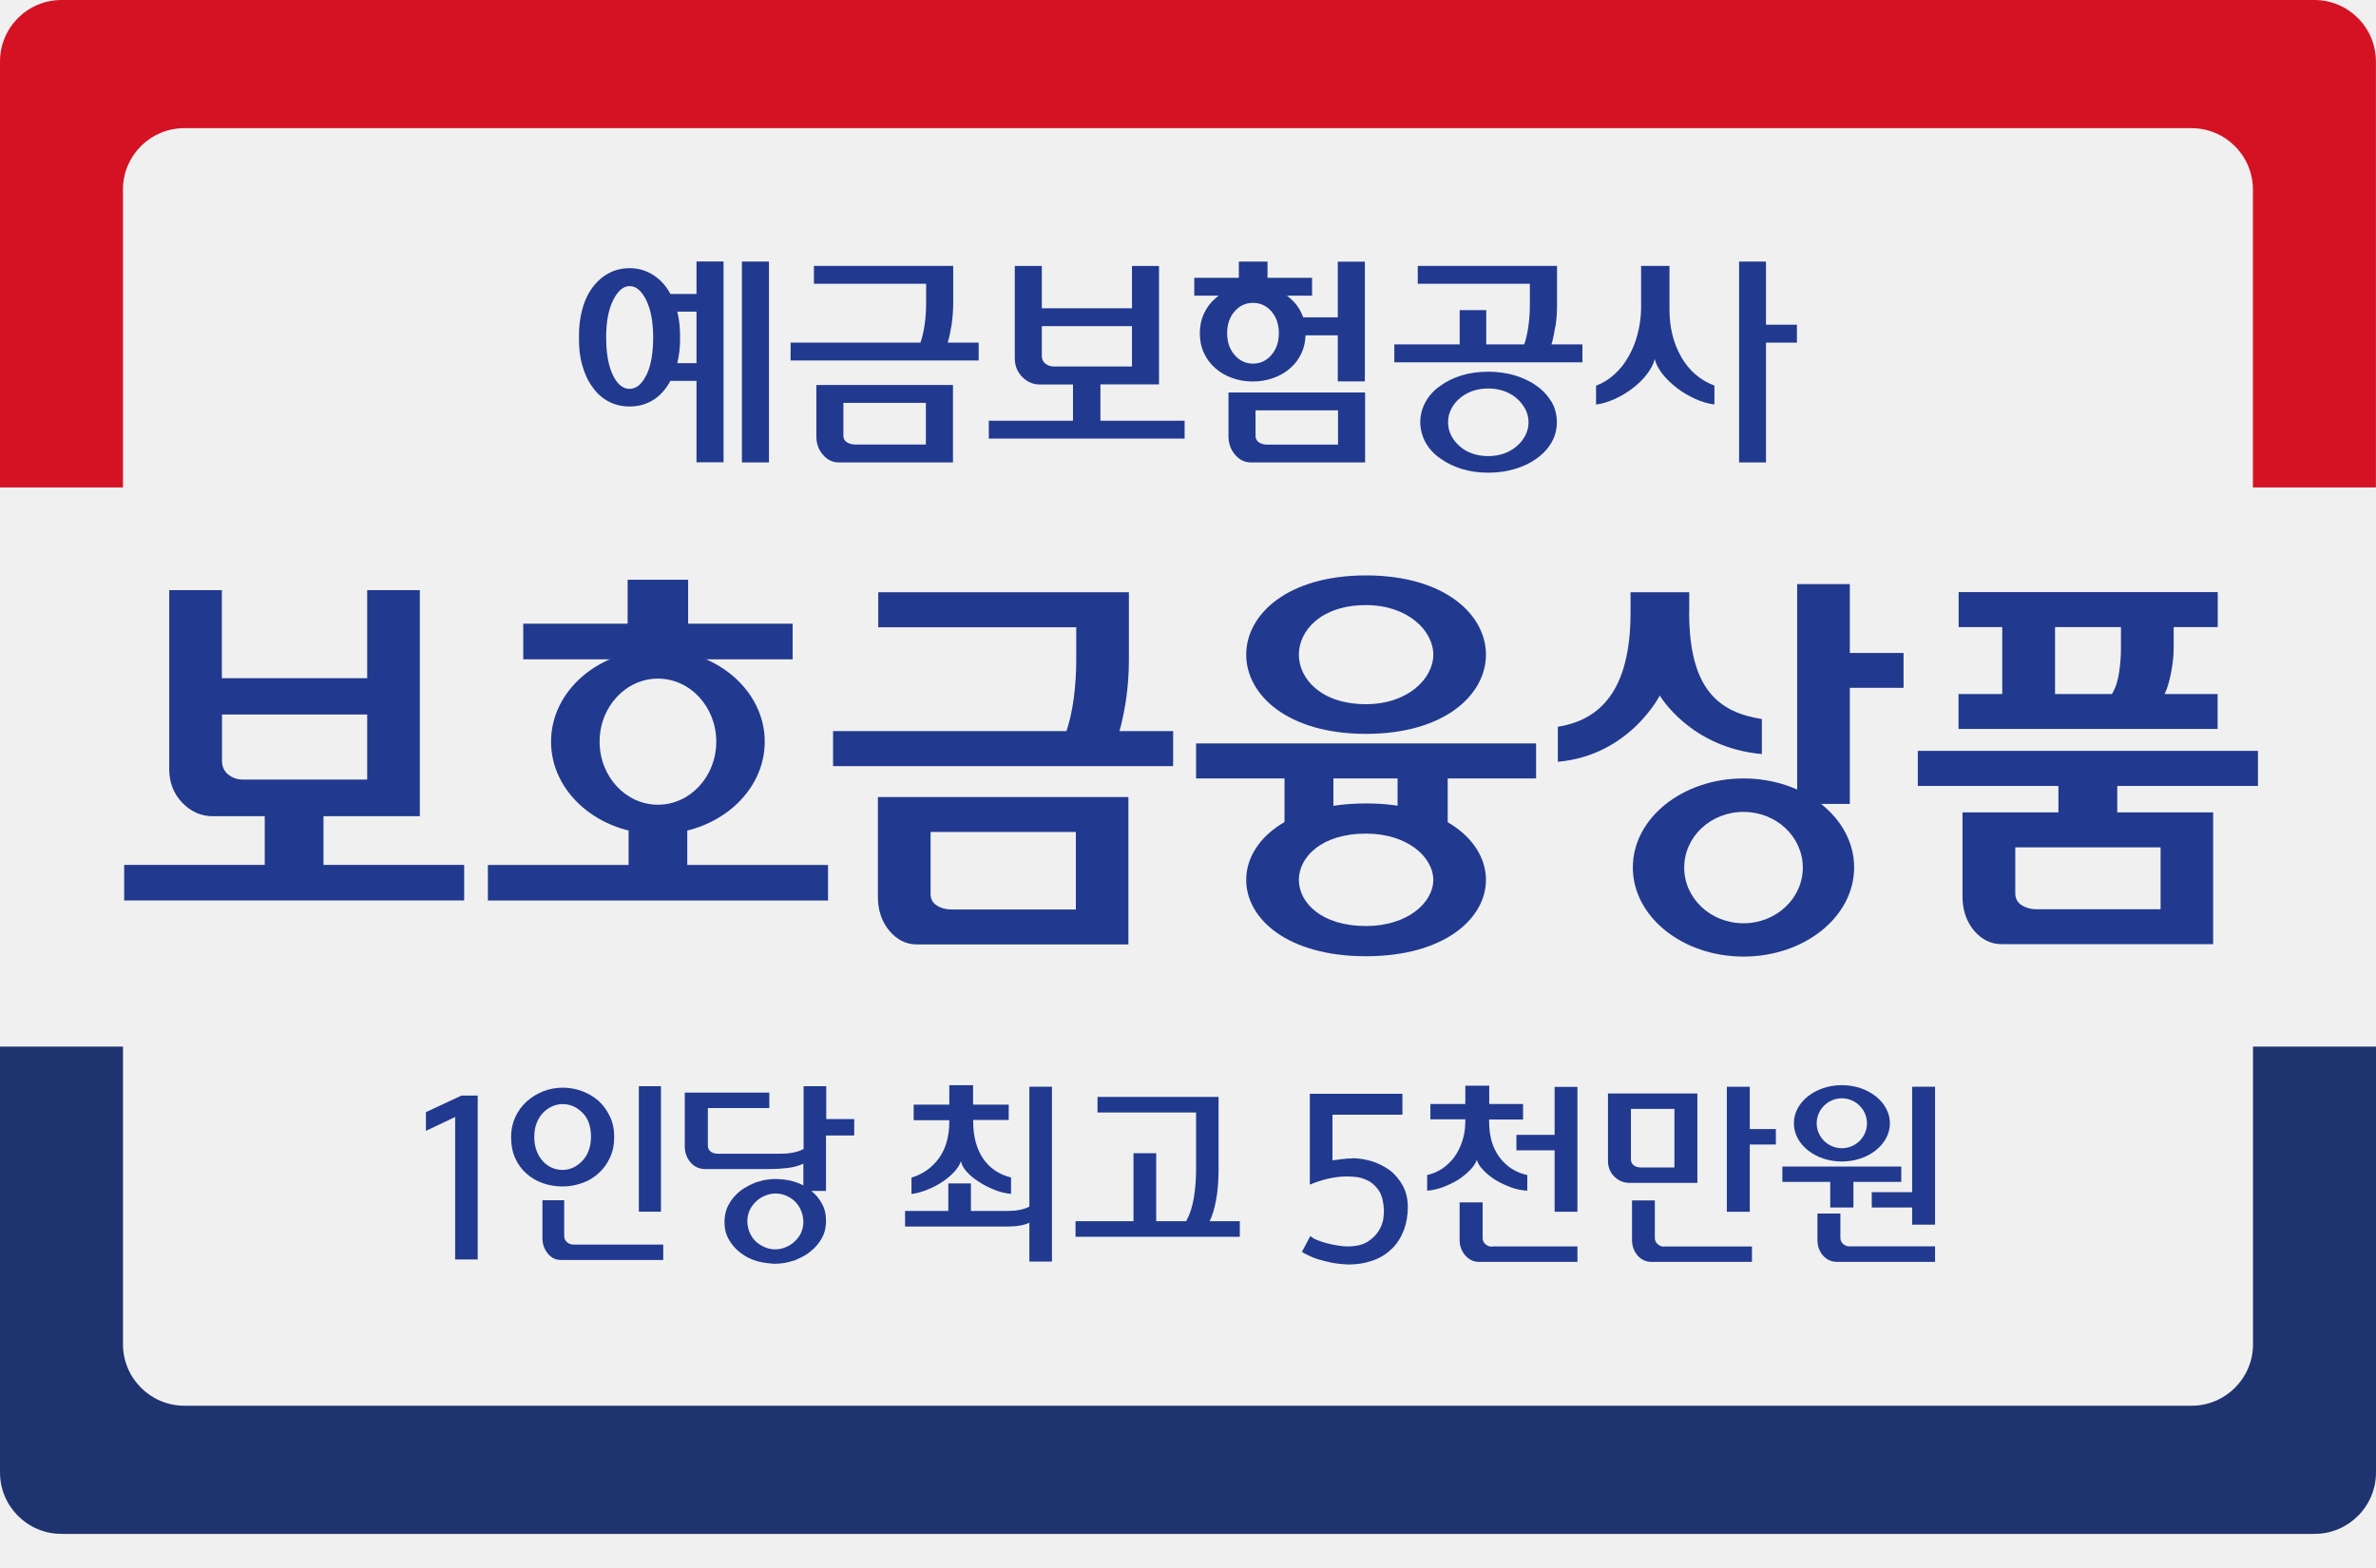
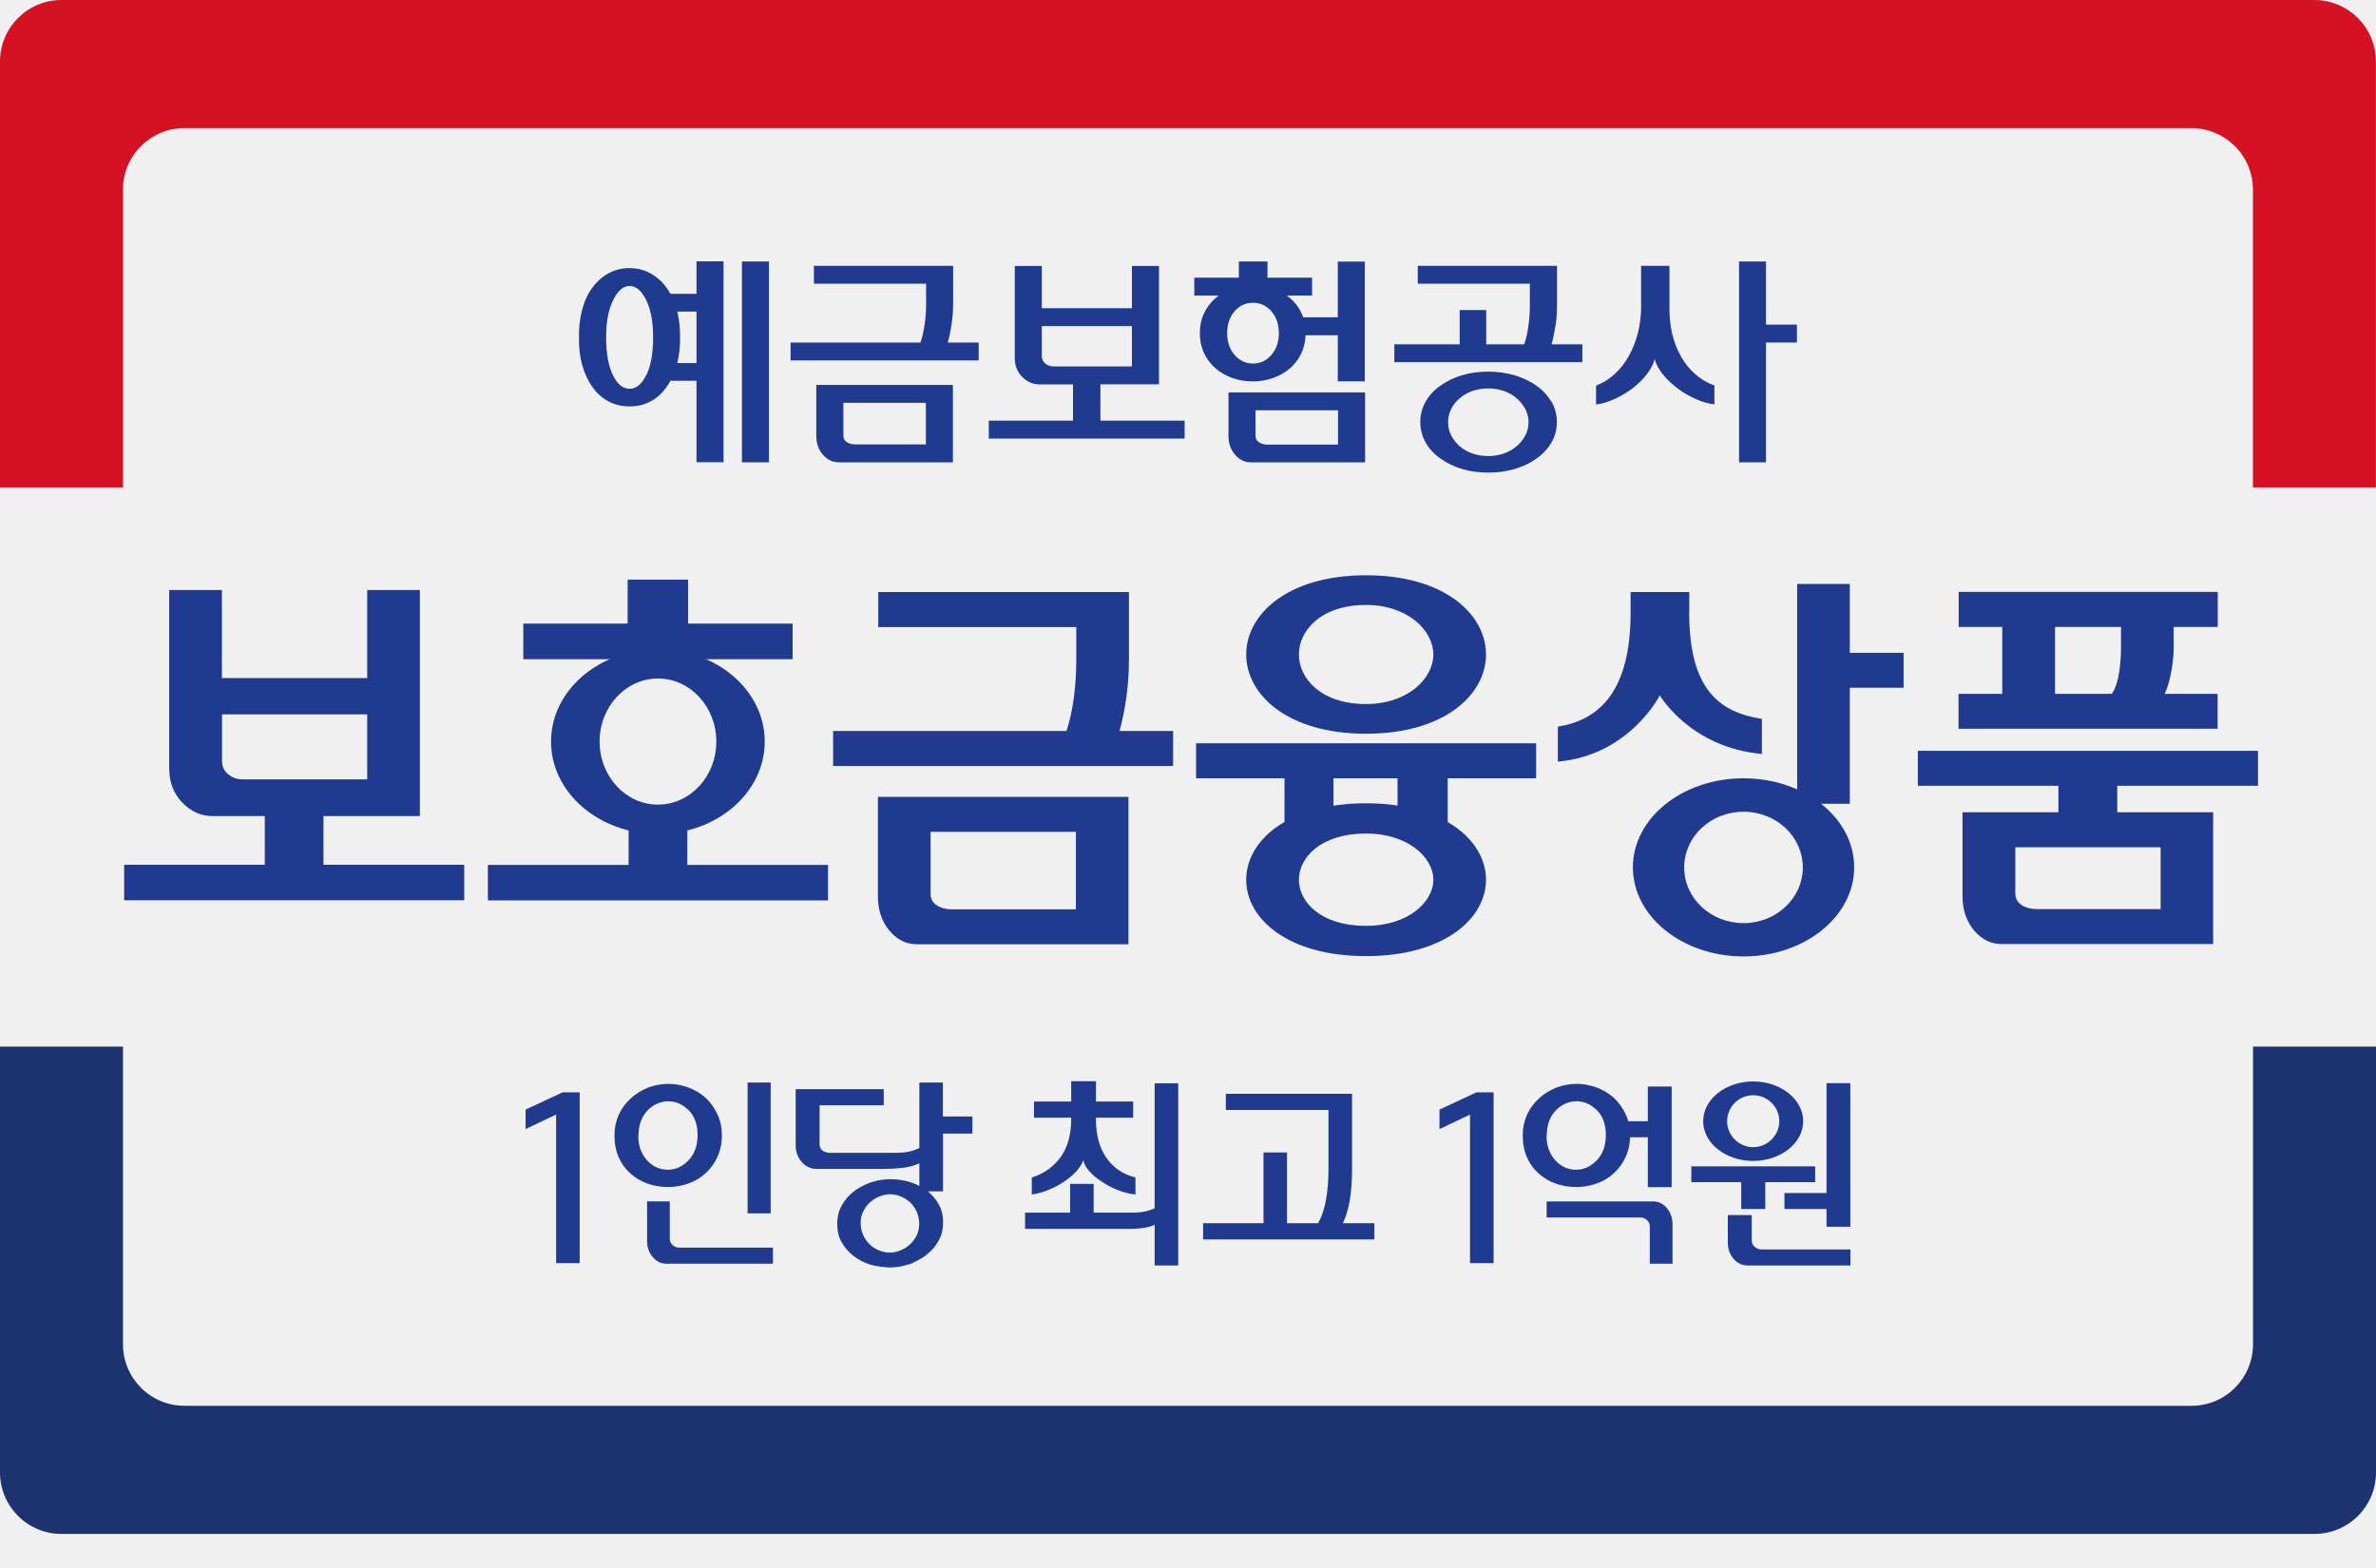
<svg xmlns="http://www.w3.org/2000/svg" width="50" height="33" viewBox="0 0 50 33" fill="none">
-   <path d="M47.412 22.026V28.291C47.412 29.006 46.833 29.585 46.118 29.585H3.882C3.167 29.585 2.588 29.006 2.588 28.291V22.026H0V30.988C0 31.703 0.58 32.282 1.294 32.282H48.706C49.42 32.282 50 31.703 50 30.988V22.026H47.412Z" fill="#1E3370" />
-   <path d="M48.706 0H1.294C0.58 0 0 0.58 0 1.294V10.259H2.588V3.943C2.613 3.251 3.18 2.697 3.879 2.697H46.116C46.83 2.697 47.41 3.277 47.41 3.991V10.259H49.998V1.294C49.998 0.58 49.418 0 48.704 0H48.706Z" fill="#D51224" />
-   <path d="M4.672 14.273H7.727V12.42H8.835V17.178H6.807V18.203H9.768V18.95H2.613V18.203H5.571V17.178H4.476C4.232 17.178 4.018 17.084 3.835 16.894C3.652 16.703 3.561 16.467 3.561 16.182V12.42H4.669V14.273H4.672ZM4.672 15.038V16.014C4.672 16.134 4.715 16.228 4.801 16.299C4.89 16.37 4.989 16.406 5.104 16.406H7.727V15.038H4.672Z" fill="#213A8F" />
-   <path d="M22.442 15.387C22.511 15.181 22.562 14.95 22.597 14.688C22.63 14.426 22.648 14.162 22.648 13.887V13.201H18.482V12.464H23.756V13.895C23.756 14.169 23.736 14.436 23.701 14.695C23.662 14.955 23.614 15.189 23.558 15.387H24.687V16.124H17.531V15.387H22.442Z" fill="#213A8F" />
-   <path d="M18.474 16.775V18.869C18.474 19.154 18.553 19.393 18.713 19.586C18.873 19.779 19.067 19.876 19.293 19.876H23.746V16.775H18.474ZM22.638 19.141H20.022C19.905 19.141 19.801 19.113 19.712 19.055C19.626 19.002 19.583 18.918 19.583 18.811V17.509H22.64V19.139L22.638 19.141Z" fill="#213A8F" />
-   <path d="M40.361 15.803H47.516V16.541H44.555V17.097H46.573V19.87H42.12C41.893 19.87 41.7 19.774 41.537 19.581C41.38 19.39 41.298 19.148 41.298 18.866V17.097H43.317V16.541H40.358V15.803H40.361ZM41.217 13.198V12.461H46.67V13.198H45.742V13.655C45.742 13.803 45.724 13.968 45.688 14.154C45.653 14.337 45.607 14.497 45.551 14.606H46.667V15.341H41.215V14.606H42.135V13.198H41.215H41.217ZM42.409 17.834V18.803C42.409 18.91 42.455 18.994 42.541 19.049C42.628 19.105 42.732 19.136 42.852 19.136H45.467V17.834H42.409ZM43.246 14.606H44.443C44.519 14.484 44.57 14.324 44.595 14.146C44.621 13.966 44.633 13.805 44.633 13.655V13.198H43.246V14.606Z" fill="#213A8F" />
-   <path d="M28.746 12.11C27.094 12.11 26.225 12.931 26.225 13.778C26.225 14.624 27.094 15.445 28.746 15.445C30.399 15.445 31.27 14.621 31.27 13.778C31.27 12.934 30.401 12.11 28.746 12.11ZM28.746 14.82C27.801 14.82 27.333 14.284 27.333 13.778C27.333 13.272 27.801 12.735 28.746 12.735C29.626 12.735 30.162 13.274 30.162 13.778C30.162 14.281 29.626 14.82 28.746 14.82Z" fill="#213A8F" />
-   <path d="M28.746 16.909C27.094 16.909 26.225 17.7 26.225 18.518C26.225 19.337 27.094 20.125 28.746 20.125C30.399 20.125 31.27 19.329 31.27 18.518C31.27 17.707 30.401 16.909 28.746 16.909ZM28.746 19.489C27.801 19.489 27.333 18.991 27.333 18.518C27.333 18.045 27.801 17.544 28.746 17.544C29.626 17.544 30.162 18.045 30.162 18.518C30.162 18.991 29.626 19.489 28.746 19.489Z" fill="#213A8F" />
-   <path d="M27.203 15.646H25.17V16.383H27.031V17.438H28.06V16.383H29.41V17.438H30.465V16.383H32.325V15.646H30.292H27.203Z" fill="#213A8F" />
-   <path d="M36.69 16.383C35.404 16.383 34.361 17.222 34.361 18.256C34.361 19.291 35.404 20.132 36.69 20.132C37.976 20.132 39.018 19.293 39.018 18.256C39.018 17.219 37.976 16.383 36.69 16.383ZM36.69 19.431C35.998 19.431 35.442 18.907 35.442 18.259C35.442 17.611 35.998 17.087 36.69 17.087C37.381 17.087 37.938 17.611 37.938 18.259C37.938 18.907 37.379 19.431 36.69 19.431Z" fill="#213A8F" />
-   <path d="M38.927 13.742V12.293H37.819V14.69V16.469V16.919H38.927V14.476H40.058V13.742H38.927Z" fill="#213A8F" />
-   <path d="M35.548 12.891V12.464H34.313V12.891C34.313 14.538 33.667 15.155 32.783 15.295V16.032C34.293 15.9 34.928 14.637 34.928 14.637C34.928 14.637 35.564 15.735 37.076 15.87V15.133C36.194 14.993 35.546 14.535 35.546 12.888L35.548 12.891Z" fill="#213A8F" />
-   <path d="M13.846 13.667C12.603 13.667 11.596 14.537 11.596 15.609C11.596 16.682 12.603 17.554 13.846 17.554C15.089 17.554 16.093 16.682 16.093 15.609C16.093 14.537 15.086 13.667 13.846 13.667ZM13.846 16.936C13.167 16.936 12.618 16.341 12.618 15.609C12.618 14.877 13.167 14.282 13.846 14.282C14.524 14.282 15.073 14.877 15.073 15.609C15.073 16.341 14.524 16.936 13.846 16.936Z" fill="#213A8F" />
-   <path d="M14.463 18.204V17.027H13.228V18.204H10.267V18.952H17.425V18.204H14.463Z" fill="#213A8F" />
-   <path d="M14.481 13.126V12.201H13.208V13.126H11.011V13.139V13.876H12.394H15.305H16.68V13.139V13.126H14.481Z" fill="#213A8F" />
-   <path d="M21.662 25.732C21.609 25.76 21.543 25.78 21.461 25.793C21.38 25.808 21.301 25.813 21.225 25.813H19.046V25.485H19.956V24.906H20.432V25.485H21.215C21.304 25.485 21.385 25.478 21.461 25.462C21.538 25.447 21.604 25.424 21.662 25.394V22.87H22.137V26.55H21.662V25.729V25.732ZM21.23 23.571H20.48V23.604C20.48 23.917 20.549 24.176 20.686 24.38C20.823 24.583 21.021 24.718 21.276 24.781V25.127C21.151 25.114 21.029 25.084 20.912 25.035C20.795 24.987 20.686 24.931 20.589 24.865C20.488 24.802 20.406 24.73 20.34 24.657C20.274 24.583 20.236 24.509 20.221 24.438C20.2 24.507 20.155 24.578 20.089 24.654C20.023 24.728 19.939 24.799 19.842 24.865C19.748 24.929 19.644 24.987 19.527 25.033C19.412 25.081 19.296 25.114 19.181 25.129V24.784C19.42 24.712 19.613 24.575 19.758 24.377C19.903 24.176 19.977 23.917 19.977 23.602V23.576H19.227V23.248H19.977V22.839H20.477V23.248H21.227V23.576L21.23 23.571Z" fill="#213A8F" />
-   <path d="M24.962 25.701C25.04 25.556 25.094 25.391 25.124 25.203C25.155 25.015 25.17 24.817 25.17 24.605V23.413H23.096V23.085H25.643V24.611C25.643 24.842 25.628 25.05 25.594 25.238C25.561 25.424 25.516 25.579 25.455 25.701H26.09V26.029H22.633V25.701H23.853V24.27H24.331V25.701H24.959H24.962Z" fill="#213A8F" />
-   <path d="M32.048 23.561H31.337V23.609C31.337 23.917 31.413 24.168 31.56 24.362C31.71 24.557 31.901 24.679 32.14 24.73V25.058C32.033 25.055 31.924 25.033 31.807 24.992C31.693 24.951 31.586 24.901 31.484 24.842C31.383 24.781 31.296 24.71 31.222 24.634C31.146 24.557 31.098 24.484 31.078 24.412C31.049 24.489 31.001 24.562 30.927 24.634C30.854 24.707 30.77 24.776 30.673 24.837C30.577 24.895 30.47 24.944 30.358 24.987C30.244 25.028 30.137 25.053 30.033 25.058V24.73C30.145 24.705 30.246 24.662 30.343 24.601C30.437 24.534 30.523 24.458 30.597 24.362C30.668 24.265 30.727 24.153 30.77 24.023C30.813 23.896 30.836 23.754 30.836 23.599V23.558H30.101V23.235H30.836V22.849H31.339V23.235H32.051V23.558L32.048 23.561ZM31.4 26.232H33.195V26.558H31.133C31.011 26.558 30.915 26.512 30.836 26.423C30.757 26.332 30.716 26.222 30.716 26.098V25.305H31.2V26.057C31.2 26.105 31.22 26.149 31.258 26.184C31.299 26.22 31.347 26.238 31.4 26.238V26.232ZM31.911 23.884H32.715V22.875H33.195V25.503H32.715V24.209H31.911V23.884Z" fill="#213A8F" />
-   <path d="M33.838 23.014V24.428C33.838 24.562 33.881 24.674 33.972 24.763C34.064 24.855 34.173 24.895 34.3 24.895H35.719V23.014H33.838ZM35.236 24.57H34.527C34.468 24.57 34.417 24.555 34.379 24.524C34.339 24.494 34.321 24.451 34.321 24.397V23.337H35.236V24.57Z" fill="#213A8F" />
-   <path d="M35.028 26.233H36.868V26.558H34.755C34.639 26.558 34.539 26.512 34.461 26.424C34.384 26.332 34.344 26.223 34.344 26.098V25.264H34.824V26.058C34.824 26.106 34.844 26.149 34.885 26.185C34.923 26.22 34.971 26.238 35.028 26.238V26.233Z" fill="#213A8F" />
-   <path d="M36.822 24.087V25.503H36.339V22.872H36.822V23.762H37.371V24.087H36.822Z" fill="#213A8F" />
-   <path d="M28.447 24.375C28.594 24.375 28.739 24.4 28.884 24.444C29.021 24.492 29.145 24.553 29.26 24.639C29.367 24.726 29.456 24.837 29.524 24.959C29.59 25.089 29.626 25.237 29.626 25.399C29.626 25.575 29.598 25.74 29.545 25.882C29.486 26.037 29.405 26.167 29.301 26.271C29.194 26.378 29.067 26.462 28.914 26.52C28.754 26.579 28.579 26.612 28.378 26.612C28.243 26.607 28.124 26.594 28.019 26.574C27.91 26.548 27.814 26.525 27.737 26.503C27.653 26.474 27.585 26.447 27.531 26.419C27.47 26.391 27.425 26.365 27.397 26.347L27.575 26.012C27.613 26.05 27.666 26.078 27.732 26.103C27.798 26.131 27.869 26.152 27.948 26.172C28.019 26.19 28.093 26.205 28.169 26.215C28.243 26.228 28.304 26.233 28.36 26.233C28.543 26.23 28.683 26.197 28.787 26.129C28.884 26.065 28.96 25.989 29.013 25.905C29.062 25.824 29.095 25.742 29.11 25.656C29.12 25.575 29.123 25.514 29.123 25.465C29.115 25.303 29.084 25.173 29.029 25.076C28.97 24.985 28.899 24.914 28.823 24.866C28.736 24.82 28.655 24.789 28.569 24.774C28.48 24.764 28.401 24.759 28.335 24.759C28.205 24.759 28.075 24.779 27.943 24.807C27.806 24.84 27.679 24.883 27.564 24.932V23.02H29.512V23.46H28.04V24.421C28.101 24.413 28.169 24.403 28.241 24.395C28.307 24.385 28.38 24.38 28.457 24.38L28.447 24.375Z" fill="#213A8F" />
-   <path d="M38.927 26.231H40.721V26.557H38.657C38.538 26.557 38.439 26.511 38.362 26.422C38.284 26.331 38.246 26.224 38.246 26.094V25.54H38.729V26.056C38.729 26.104 38.749 26.145 38.787 26.181C38.828 26.216 38.873 26.234 38.929 26.234L38.927 26.231Z" fill="#213A8F" />
-   <path d="M40.721 22.871V25.774H40.239V25.413H39.389V25.09H40.239V22.871H40.721Z" fill="#213A8F" />
-   <path d="M38.759 22.838C38.203 22.838 37.75 23.197 37.75 23.641C37.75 24.086 38.203 24.445 38.759 24.445C39.316 24.445 39.771 24.084 39.771 23.641C39.771 23.199 39.318 22.838 38.759 22.838ZM38.759 24.165C38.469 24.165 38.23 23.929 38.23 23.641C38.23 23.354 38.467 23.115 38.759 23.115C39.051 23.115 39.288 23.352 39.288 23.641C39.288 23.931 39.051 24.165 38.759 24.165Z" fill="#213A8F" />
-   <path d="M37.918 24.551H37.508V24.874H38.515V25.413H39.003V24.874H40.01V24.551H39.313H37.918Z" fill="#213A8F" />
-   <path d="M10.053 23.058V26.507H9.578V23.508L8.963 23.8V23.406L9.71 23.058H10.056H10.053Z" fill="#213A8F" />
-   <path d="M13.909 22.86H13.444V25.501H13.909V22.86Z" fill="#213A8F" />
-   <path d="M12.834 23.496C12.773 23.366 12.694 23.257 12.592 23.166C12.491 23.077 12.376 23.011 12.244 22.962C12.114 22.914 11.98 22.891 11.842 22.891C11.705 22.891 11.563 22.916 11.431 22.967C11.299 23.021 11.184 23.092 11.082 23.183C10.981 23.275 10.902 23.384 10.844 23.509C10.785 23.638 10.755 23.778 10.755 23.928C10.755 24.096 10.783 24.243 10.841 24.373C10.899 24.503 10.978 24.61 11.077 24.698C11.179 24.79 11.293 24.856 11.426 24.902C11.558 24.948 11.695 24.97 11.842 24.97C11.99 24.97 12.117 24.945 12.249 24.899C12.379 24.854 12.496 24.785 12.595 24.693C12.694 24.607 12.773 24.498 12.834 24.368C12.895 24.238 12.925 24.093 12.925 23.928C12.925 23.763 12.895 23.621 12.834 23.496ZM11.243 23.928C11.243 23.822 11.258 23.725 11.293 23.636C11.326 23.549 11.372 23.478 11.428 23.42C11.484 23.361 11.548 23.316 11.619 23.285C11.69 23.252 11.764 23.237 11.842 23.237C11.995 23.237 12.132 23.295 12.254 23.415C12.376 23.534 12.437 23.704 12.437 23.928C12.435 24.144 12.371 24.312 12.249 24.437C12.127 24.561 11.99 24.622 11.837 24.622C11.759 24.622 11.685 24.607 11.614 24.576C11.543 24.546 11.479 24.498 11.423 24.437C11.37 24.378 11.324 24.307 11.293 24.221C11.26 24.137 11.243 24.038 11.243 23.928Z" fill="#213A8F" />
-   <path d="M12.064 26.193C12.013 26.193 11.967 26.175 11.929 26.14C11.891 26.104 11.873 26.064 11.873 26.015V25.26H11.415V26.056C11.415 26.183 11.454 26.292 11.527 26.381C11.601 26.473 11.695 26.518 11.809 26.518H13.957V26.193H12.066H12.064Z" fill="#213A8F" />
-   <path d="M17.387 23.552V22.86H16.911V24.182C16.858 24.21 16.807 24.23 16.751 24.243C16.698 24.258 16.642 24.266 16.583 24.274C16.522 24.279 16.461 24.281 16.398 24.281H15.109C15.046 24.281 14.992 24.266 14.954 24.235C14.916 24.203 14.896 24.164 14.896 24.113V23.32H16.189V22.995H14.41V24.121C14.41 24.256 14.451 24.37 14.532 24.464C14.613 24.558 14.718 24.604 14.842 24.604H16.2C16.324 24.604 16.451 24.596 16.576 24.581C16.7 24.566 16.812 24.535 16.906 24.49V24.947C16.848 24.917 16.784 24.891 16.718 24.871C16.634 24.843 16.548 24.83 16.461 24.82C16.456 24.82 16.451 24.82 16.446 24.82C16.405 24.818 16.365 24.813 16.322 24.813H16.309C16.25 24.813 16.195 24.818 16.139 24.828H16.134C16.075 24.835 16.019 24.851 15.963 24.869C15.956 24.869 15.95 24.869 15.945 24.874C15.945 24.874 15.945 24.874 15.943 24.874C15.933 24.876 15.922 24.876 15.912 24.881C15.874 24.896 15.839 24.914 15.803 24.93C15.788 24.937 15.773 24.942 15.76 24.95C15.694 24.985 15.63 25.023 15.574 25.067C15.473 25.148 15.391 25.245 15.333 25.354C15.284 25.44 15.259 25.537 15.251 25.636C15.251 25.651 15.246 25.662 15.246 25.679V25.707C15.244 25.845 15.272 25.969 15.333 26.078C15.394 26.188 15.473 26.282 15.572 26.358C15.671 26.437 15.785 26.498 15.912 26.536C15.996 26.561 16.083 26.577 16.169 26.587C16.174 26.587 16.179 26.587 16.184 26.587C16.225 26.592 16.268 26.597 16.309 26.597H16.314C16.314 26.597 16.319 26.597 16.322 26.597C16.38 26.597 16.436 26.589 16.492 26.582H16.497C16.555 26.574 16.611 26.556 16.667 26.541C16.672 26.541 16.68 26.538 16.685 26.536H16.688C16.698 26.534 16.708 26.531 16.718 26.528C16.756 26.513 16.792 26.495 16.827 26.477C16.84 26.47 16.858 26.465 16.871 26.457C16.937 26.424 16.998 26.386 17.056 26.338C17.158 26.256 17.239 26.162 17.298 26.053C17.346 25.964 17.371 25.87 17.379 25.771C17.379 25.756 17.382 25.745 17.382 25.728V25.7C17.384 25.562 17.356 25.438 17.295 25.331C17.239 25.224 17.166 25.14 17.074 25.064H17.382V23.898H17.976V23.552H17.382H17.387ZM16.855 25.951C16.82 26.023 16.771 26.084 16.713 26.137C16.657 26.188 16.594 26.226 16.52 26.254C16.451 26.282 16.383 26.294 16.317 26.294C16.25 26.294 16.177 26.282 16.111 26.256C16.042 26.228 15.976 26.19 15.917 26.14C15.861 26.089 15.816 26.028 15.783 25.954C15.747 25.88 15.729 25.796 15.727 25.702C15.727 25.613 15.745 25.532 15.78 25.461C15.816 25.39 15.864 25.326 15.922 25.275C15.978 25.224 16.042 25.186 16.116 25.158C16.184 25.13 16.253 25.118 16.319 25.118C16.388 25.118 16.456 25.13 16.525 25.156C16.594 25.184 16.66 25.222 16.716 25.273C16.771 25.323 16.817 25.387 16.85 25.461C16.883 25.532 16.901 25.611 16.906 25.7V25.715C16.906 25.804 16.888 25.88 16.853 25.954L16.855 25.951Z" fill="#213A8F" />
-   <path d="M32.646 8.453L32.596 8.377C32.527 8.278 32.438 8.191 32.334 8.12C32.207 8.026 32.052 7.955 31.879 7.901C31.706 7.85 31.515 7.823 31.32 7.823C31.124 7.823 30.928 7.848 30.755 7.901C30.582 7.955 30.43 8.031 30.303 8.125C30.171 8.217 30.069 8.331 29.998 8.461C29.927 8.59 29.888 8.733 29.888 8.883C29.888 9.032 29.927 9.18 29.998 9.31C30.069 9.439 30.173 9.554 30.305 9.645C30.432 9.739 30.585 9.815 30.758 9.869C30.931 9.922 31.119 9.948 31.322 9.948C31.525 9.948 31.708 9.922 31.881 9.869C32.054 9.818 32.209 9.744 32.336 9.65C32.438 9.579 32.527 9.493 32.598 9.393L32.649 9.315L32.7 9.213C32.74 9.111 32.763 8.999 32.763 8.885C32.763 8.771 32.74 8.656 32.7 8.555L32.649 8.45L32.646 8.453ZM32.166 8.883V8.888V8.893C32.166 8.989 32.143 9.081 32.097 9.167C32.052 9.254 31.991 9.33 31.914 9.393C31.841 9.457 31.752 9.508 31.647 9.546C31.543 9.582 31.434 9.599 31.32 9.599C31.205 9.599 31.088 9.582 30.986 9.546C30.882 9.51 30.793 9.46 30.72 9.393C30.646 9.33 30.585 9.254 30.539 9.167C30.496 9.081 30.473 8.989 30.473 8.893V8.888V8.883C30.473 8.783 30.496 8.694 30.539 8.608C30.582 8.522 30.643 8.445 30.72 8.382C30.793 8.318 30.882 8.267 30.986 8.229C31.091 8.194 31.2 8.176 31.32 8.176C31.439 8.176 31.543 8.194 31.647 8.229C31.752 8.267 31.841 8.316 31.914 8.382C31.991 8.445 32.049 8.522 32.097 8.608C32.143 8.694 32.166 8.786 32.166 8.883Z" fill="#213A8F" />
-   <path d="M16.182 5.505H15.613V9.732H16.182V5.505Z" fill="#213A8F" />
-   <path d="M32.733 6.87C32.756 6.725 32.766 6.577 32.766 6.427V5.596H29.835V5.972H32.194V6.422C32.194 6.572 32.184 6.72 32.163 6.865C32.143 7.01 32.115 7.137 32.075 7.248H31.276V6.527H30.717V7.248H29.342V7.625H33.3V7.248H32.649C32.682 7.139 32.707 7.012 32.73 6.867L32.733 6.87Z" fill="#213A8F" />
-   <path d="M20.026 6.829C20.046 6.687 20.059 6.539 20.059 6.387V5.596H17.128V5.972H19.489V6.382C19.489 6.532 19.479 6.679 19.459 6.824C19.439 6.969 19.41 7.096 19.37 7.21H16.637V7.587H20.595V7.21H19.944C19.977 7.101 20.003 6.974 20.026 6.829Z" fill="#213A8F" />
-   <path d="M23.155 8.089H24.39V5.598H23.821V6.488H21.924V5.598H21.355V7.54C21.355 7.698 21.408 7.828 21.513 7.934C21.617 8.039 21.739 8.092 21.881 8.092H22.58V8.855H20.808V9.231H24.929V8.855H23.157V8.092L23.155 8.089ZM22.174 7.713C22.108 7.713 22.052 7.693 22.001 7.655C21.95 7.614 21.924 7.563 21.924 7.497V6.864H23.821V7.713H22.174Z" fill="#213A8F" />
-   <path d="M25.852 9.178C25.852 9.335 25.9 9.465 25.992 9.572C26.083 9.679 26.195 9.732 26.325 9.732H28.727V8.26H25.852V9.178ZM26.421 8.636H28.157V9.358H26.675C26.607 9.358 26.548 9.343 26.497 9.313C26.447 9.28 26.421 9.234 26.421 9.175V8.639V8.636Z" fill="#213A8F" />
-   <path d="M17.179 9.178C17.179 9.335 17.224 9.465 17.319 9.572C17.41 9.679 17.522 9.732 17.651 9.732H20.054V8.103H17.179V9.178ZM17.748 8.479H19.484V9.356H18.005C17.936 9.356 17.875 9.34 17.824 9.31C17.773 9.277 17.748 9.231 17.748 9.173V8.479Z" fill="#213A8F" />
-   <path d="M35.379 7.51C35.211 7.218 35.13 6.882 35.132 6.499V5.596H34.535V6.491C34.532 6.679 34.507 6.86 34.461 7.032C34.416 7.205 34.352 7.363 34.268 7.508C34.189 7.65 34.09 7.772 33.973 7.879C33.856 7.986 33.727 8.064 33.587 8.118V8.514C33.714 8.499 33.844 8.458 33.981 8.397C34.116 8.334 34.243 8.26 34.357 8.171C34.471 8.085 34.573 7.986 34.654 7.879C34.738 7.772 34.794 7.665 34.822 7.559C34.848 7.663 34.904 7.767 34.987 7.874C35.071 7.981 35.176 8.077 35.292 8.169C35.407 8.258 35.536 8.331 35.674 8.395C35.814 8.458 35.948 8.497 36.078 8.512V8.115C35.778 8.003 35.544 7.8 35.376 7.508L35.379 7.51Z" fill="#213A8F" />
-   <path d="M37.163 6.834V5.505H36.597V9.732H37.163V7.211H37.814V6.834H37.163Z" fill="#213A8F" />
-   <path d="M14.657 6.186H14.108C14.083 6.137 14.052 6.092 14.022 6.048C13.928 5.921 13.816 5.822 13.684 5.751C13.551 5.68 13.406 5.644 13.246 5.644C13.086 5.644 12.941 5.68 12.809 5.751C12.677 5.822 12.565 5.921 12.471 6.048C12.377 6.173 12.303 6.326 12.255 6.506C12.204 6.686 12.181 6.885 12.184 7.101C12.181 7.312 12.201 7.505 12.252 7.683C12.301 7.861 12.372 8.016 12.466 8.143C12.557 8.275 12.669 8.377 12.804 8.448C12.936 8.519 13.084 8.555 13.249 8.555C13.414 8.555 13.562 8.519 13.694 8.448C13.828 8.377 13.94 8.273 14.029 8.143C14.057 8.102 14.085 8.062 14.108 8.016H14.657V9.729H15.226V5.502H14.657V6.183V6.186ZM13.6 7.896C13.506 8.087 13.389 8.184 13.249 8.184C13.109 8.184 12.989 8.087 12.898 7.896C12.804 7.703 12.756 7.439 12.756 7.101C12.756 6.763 12.806 6.516 12.903 6.318C13 6.12 13.117 6.021 13.251 6.021C13.386 6.021 13.501 6.12 13.6 6.318C13.696 6.516 13.745 6.778 13.745 7.101C13.745 7.424 13.699 7.703 13.602 7.896H13.6ZM14.657 7.642H14.253C14.294 7.474 14.314 7.297 14.311 7.101C14.314 6.905 14.294 6.727 14.253 6.559H14.657V7.64V7.642Z" fill="#213A8F" />
-   <path d="M28.157 6.679H27.425C27.415 6.651 27.405 6.626 27.392 6.6C27.336 6.476 27.258 6.369 27.153 6.28C27.13 6.26 27.105 6.239 27.08 6.222H27.611V5.846H26.673V5.505H26.07V5.846H25.132V6.222H25.648C25.623 6.239 25.598 6.26 25.575 6.28C25.473 6.369 25.394 6.473 25.336 6.6C25.277 6.725 25.249 6.862 25.249 7.015C25.249 7.167 25.277 7.302 25.336 7.429C25.394 7.556 25.473 7.66 25.575 7.749C25.674 7.838 25.793 7.907 25.928 7.955C26.063 8.004 26.208 8.029 26.363 8.029C26.518 8.029 26.66 8.004 26.797 7.955C26.932 7.907 27.052 7.838 27.151 7.749C27.252 7.663 27.331 7.556 27.39 7.429C27.441 7.317 27.468 7.193 27.474 7.058H28.152V8.026H28.722V5.507H28.152V6.682L28.157 6.679ZM26.754 7.472C26.65 7.592 26.52 7.653 26.368 7.653C26.215 7.653 26.086 7.592 25.982 7.472C25.877 7.353 25.824 7.2 25.824 7.012C25.824 6.824 25.877 6.672 25.982 6.552C26.086 6.433 26.215 6.374 26.368 6.374C26.52 6.374 26.65 6.433 26.754 6.552C26.858 6.672 26.912 6.824 26.912 7.012C26.912 7.2 26.858 7.353 26.754 7.472Z" fill="#213A8F" />
+   <g clip-path="url(#clip0_4525_22070)">
+     <path d="M47.412 22.026V28.292C47.412 29.006 46.833 29.586 46.118 29.586H3.882C3.167 29.586 2.588 29.006 2.588 28.292V22.026H-7.62939e-06V30.989C-7.62939e-06 31.703 0.58 32.283 1.294 32.283H48.706C49.42 32.283 50 31.703 50 30.989V22.026H47.412Z" fill="#1D3370" />
+     <path d="M48.706 0H1.294C0.58 0 0 0.58 0 1.294V10.259H2.588V3.943C2.613 3.251 3.18 2.697 3.879 2.697H46.116C46.83 2.697 47.41 3.277 47.41 3.991V10.259H49.998V1.294C49.998 0.58 49.418 0 48.704 0H48.706Z" fill="#D51124" />
+     <path d="M4.672 14.27H7.727V12.417H8.836V17.175H6.807V18.2H9.769V18.947H2.613V18.2H5.572V17.175H4.476C4.232 17.175 4.019 17.081 3.836 16.891C3.653 16.7 3.561 16.464 3.561 16.179V12.417H4.67V14.27H4.672ZM4.672 15.035V16.011C4.672 16.131 4.715 16.225 4.802 16.296C4.891 16.367 4.99 16.403 5.104 16.403H7.727V15.035H4.672Z" fill="#203A8F" />
+     <path d="M22.443 15.384C22.511 15.178 22.562 14.947 22.598 14.685C22.631 14.423 22.649 14.159 22.649 13.884V13.198H18.482V12.46H23.757V13.892C23.757 14.166 23.737 14.433 23.701 14.692C23.663 14.952 23.615 15.185 23.559 15.384H24.687V16.121H17.532V15.384H22.443Z" fill="#203A8F" />
+     <path d="M18.475 16.771V18.866C18.475 19.151 18.554 19.39 18.714 19.583C18.874 19.776 19.067 19.873 19.293 19.873H23.747V16.771H18.475ZM22.639 19.138H20.023C19.906 19.138 19.802 19.11 19.713 19.052C19.626 18.998 19.583 18.914 19.583 18.808V17.506H22.641V19.136L22.639 19.138Z" fill="#203A8F" />
+     <path d="M40.361 15.801H47.517V16.538H44.555V17.095H46.573V19.868H42.12C41.894 19.868 41.7 19.771 41.538 19.578C41.38 19.387 41.299 19.146 41.299 18.864V17.095H43.317V16.538H40.358V15.801H40.361ZM41.218 13.195V12.458H46.67V13.195H45.742V13.653C45.742 13.8 45.724 13.965 45.689 14.151C45.653 14.334 45.608 14.494 45.552 14.603H46.667V15.338H41.215V14.603H42.135V13.195H41.215H41.218ZM42.41 17.832V18.8C42.41 18.907 42.456 18.991 42.542 19.047C42.628 19.103 42.733 19.133 42.852 19.133H45.468V17.832H42.41ZM43.246 14.603H44.443C44.52 14.481 44.57 14.321 44.596 14.143C44.621 13.963 44.634 13.803 44.634 13.653V13.195H43.246V14.603Z" fill="#203A8F" />
+     <path d="M28.747 12.107C27.095 12.107 26.225 12.928 26.225 13.774C26.225 14.621 27.095 15.442 28.747 15.442C30.399 15.442 31.271 14.618 31.271 13.774C31.271 12.931 30.402 12.107 28.747 12.107ZM28.747 14.817C27.801 14.817 27.334 14.28 27.334 13.774C27.334 13.269 27.801 12.732 28.747 12.732C29.626 12.732 30.163 13.271 30.163 13.774C30.163 14.278 29.626 14.817 28.747 14.817Z" fill="#203A8F" />
+     <path d="M28.747 16.906C27.095 16.906 26.225 17.697 26.225 18.515C26.225 19.334 27.095 20.122 28.747 20.122C30.399 20.122 31.271 19.326 31.271 18.515C31.271 17.704 30.402 16.906 28.747 16.906ZM28.747 19.486C27.801 19.486 27.334 18.988 27.334 18.515C27.334 18.043 27.801 17.542 28.747 17.542C29.626 17.542 30.163 18.043 30.163 18.515C30.163 18.988 29.626 19.486 28.747 19.486Z" fill="#203A8F" />
+     <path d="M27.204 15.643H25.17V16.38H27.031V17.435H28.061V16.38H29.41V17.435H30.465V16.38H32.326V15.643H30.292H27.204Z" fill="#203A8F" />
+     <path d="M36.69 16.38C35.404 16.38 34.362 17.219 34.362 18.253C34.362 19.288 35.404 20.129 36.69 20.129C37.977 20.129 39.019 19.29 39.019 18.253C39.019 17.216 37.977 16.38 36.69 16.38ZM36.69 19.428C35.999 19.428 35.442 18.904 35.442 18.256C35.442 17.608 35.999 17.084 36.69 17.084C37.382 17.084 37.938 17.608 37.938 18.256C37.938 18.904 37.379 19.428 36.69 19.428Z" fill="#203A8F" />
+     <path d="M38.927 13.739V12.29H37.819V14.687V16.466V16.916H38.927V14.474H40.059V13.739H38.927Z" fill="#203A8F" />
+     <path d="M35.549 12.887V12.46H34.314V12.887C34.314 14.535 33.668 15.152 32.783 15.292V16.029C34.293 15.897 34.929 14.634 34.929 14.634C34.929 14.634 35.564 15.732 37.077 15.867V15.13C36.195 14.99 35.547 14.532 35.547 12.885L35.549 12.887Z" fill="#203A8F" />
+     <path d="M13.846 13.665C12.603 13.665 11.596 14.534 11.596 15.607C11.596 16.68 12.603 17.552 13.846 17.552C15.089 17.552 16.093 16.68 16.093 15.607C16.093 14.534 15.086 13.665 13.846 13.665ZM13.846 16.934C13.167 16.934 12.618 16.339 12.618 15.607C12.618 14.875 13.167 14.28 13.846 14.28C14.525 14.28 15.074 14.875 15.074 15.607C15.074 16.339 14.525 16.934 13.846 16.934Z" fill="#203A8F" />
+     <path d="M14.464 18.203V17.026H13.228V18.203H10.267V18.95H17.425V18.203H14.464Z" fill="#203A8F" />
+     <path d="M14.481 13.124V12.199H13.208V13.124H11.012V13.137V13.874H12.395H15.305H16.68V13.137V13.124H14.481Z" fill="#203A8F" />
+     <path d="M32.646 8.452L32.595 8.375C32.527 8.276 32.438 8.19 32.334 8.119C32.206 8.025 32.051 7.953 31.878 7.9C31.706 7.849 31.515 7.821 31.319 7.821C31.123 7.821 30.928 7.847 30.755 7.9C30.582 7.953 30.43 8.03 30.302 8.124C30.17 8.215 30.069 8.33 29.997 8.459C29.926 8.589 29.888 8.731 29.888 8.881C29.888 9.031 29.926 9.179 29.997 9.308C30.069 9.438 30.173 9.552 30.305 9.644C30.432 9.738 30.585 9.814 30.758 9.868C30.93 9.921 31.119 9.946 31.322 9.946C31.525 9.946 31.708 9.921 31.881 9.868C32.054 9.817 32.209 9.743 32.336 9.649C32.438 9.578 32.527 9.491 32.598 9.392L32.649 9.313L32.7 9.212C32.74 9.11 32.763 8.998 32.763 8.884C32.763 8.769 32.74 8.655 32.7 8.553L32.649 8.449L32.646 8.452ZM32.166 8.881V8.886V8.891C32.166 8.988 32.143 9.08 32.097 9.166C32.051 9.252 31.99 9.329 31.914 9.392C31.84 9.456 31.751 9.507 31.647 9.545C31.543 9.58 31.434 9.598 31.319 9.598C31.205 9.598 31.088 9.58 30.986 9.545C30.882 9.509 30.793 9.458 30.719 9.392C30.646 9.329 30.585 9.252 30.539 9.166C30.496 9.08 30.473 8.988 30.473 8.891V8.886V8.881C30.473 8.782 30.496 8.693 30.539 8.607C30.582 8.52 30.643 8.444 30.719 8.381C30.793 8.317 30.882 8.266 30.986 8.228C31.09 8.192 31.2 8.175 31.319 8.175C31.439 8.175 31.543 8.192 31.647 8.228C31.751 8.266 31.84 8.314 31.914 8.381C31.99 8.444 32.049 8.52 32.097 8.607C32.143 8.693 32.166 8.785 32.166 8.881Z" fill="#203A8F" />
+     <path d="M16.182 5.503H15.613V9.73H16.182V5.503Z" fill="#203A8F" />
+     <path d="M32.733 6.868C32.755 6.723 32.766 6.576 32.766 6.426V5.595H29.835V5.971H32.194V6.421C32.194 6.571 32.184 6.718 32.163 6.863C32.143 7.008 32.115 7.135 32.074 7.247H31.276V6.525H30.717V7.247H29.342V7.623H33.299V7.247H32.649C32.682 7.138 32.707 7.011 32.73 6.866L32.733 6.868Z" fill="#203A8F" />
+     <path d="M20.025 6.828C20.046 6.685 20.058 6.538 20.058 6.385V5.595H17.128V5.971H19.489V6.38C19.489 6.53 19.479 6.678 19.459 6.822C19.438 6.967 19.41 7.094 19.37 7.209H16.637V7.585H20.595V7.209H19.944C19.977 7.1 20.003 6.972 20.025 6.828Z" fill="#203A8F" />
+     <path d="M23.154 8.088H24.39V5.597H23.82V6.487H21.924V5.597H21.355V7.539C21.355 7.697 21.408 7.826 21.512 7.933C21.617 8.037 21.739 8.091 21.881 8.091H22.58V8.853H20.808V9.23H24.929V8.853H23.157V8.091L23.154 8.088ZM22.173 7.712C22.107 7.712 22.051 7.692 22 7.654C21.95 7.613 21.924 7.562 21.924 7.496V6.863H23.82V7.712H22.173Z" fill="#203A8F" />
+     <path d="M25.852 9.176C25.852 9.334 25.9 9.464 25.991 9.57C26.083 9.677 26.195 9.731 26.324 9.731H28.727V8.259H25.852V9.176ZM26.421 8.635H28.157V9.357H26.675C26.607 9.357 26.548 9.342 26.497 9.311C26.446 9.278 26.421 9.232 26.421 9.174V8.638V8.635Z" fill="#203A8F" />
+     <path d="M17.178 9.176C17.178 9.334 17.224 9.464 17.318 9.57C17.41 9.677 17.522 9.73 17.651 9.73H20.053V8.101H17.178V9.176ZM17.748 8.477H19.484V9.354H18.005C17.936 9.354 17.875 9.339 17.824 9.309C17.773 9.275 17.748 9.23 17.748 9.171V8.477Z" fill="#203A8F" />
+     <path d="M35.379 7.509C35.211 7.216 35.13 6.881 35.132 6.497V5.595H34.535V6.489C34.532 6.678 34.507 6.858 34.461 7.031C34.415 7.204 34.352 7.361 34.268 7.506C34.189 7.649 34.09 7.771 33.973 7.877C33.856 7.984 33.727 8.063 33.587 8.116V8.513C33.714 8.498 33.843 8.457 33.981 8.396C34.115 8.332 34.242 8.259 34.357 8.17C34.471 8.083 34.573 7.984 34.654 7.877C34.738 7.771 34.794 7.664 34.822 7.557C34.847 7.661 34.903 7.766 34.987 7.872C35.071 7.979 35.175 8.076 35.292 8.167C35.407 8.256 35.536 8.33 35.674 8.393C35.813 8.457 35.948 8.495 36.078 8.51V8.114C35.778 8.002 35.544 7.799 35.376 7.506L35.379 7.509Z" fill="#203A8F" />
+     <path d="M37.163 6.832V5.503H36.596V9.73H37.163V7.209H37.814V6.832H37.163Z" fill="#203A8F" />
+     <path d="M14.657 6.184H14.108C14.082 6.136 14.052 6.09 14.021 6.047C13.927 5.92 13.815 5.821 13.683 5.75C13.551 5.678 13.406 5.643 13.246 5.643C13.086 5.643 12.941 5.678 12.809 5.75C12.677 5.821 12.565 5.92 12.471 6.047C12.377 6.172 12.303 6.324 12.255 6.505C12.204 6.685 12.181 6.883 12.184 7.099C12.181 7.31 12.201 7.504 12.252 7.681C12.3 7.859 12.372 8.014 12.466 8.142C12.557 8.274 12.669 8.375 12.804 8.447C12.936 8.518 13.083 8.553 13.249 8.553C13.414 8.553 13.561 8.518 13.693 8.447C13.828 8.375 13.94 8.271 14.029 8.142C14.057 8.101 14.085 8.06 14.108 8.014H14.657V9.728H15.226V5.5H14.657V6.182V6.184ZM13.599 7.895C13.505 8.086 13.388 8.182 13.249 8.182C13.109 8.182 12.989 8.086 12.898 7.895C12.804 7.702 12.755 7.437 12.755 7.099C12.755 6.761 12.806 6.515 12.903 6.316C12.999 6.118 13.116 6.019 13.251 6.019C13.386 6.019 13.5 6.118 13.599 6.316C13.696 6.515 13.744 6.777 13.744 7.099C13.744 7.422 13.698 7.702 13.602 7.895H13.599ZM14.657 7.641H14.253C14.293 7.473 14.314 7.295 14.311 7.099C14.314 6.904 14.293 6.726 14.253 6.558H14.657V7.638V7.641Z" fill="#203A8F" />
+     <path d="M28.157 6.677H27.425C27.415 6.649 27.405 6.624 27.392 6.599C27.336 6.474 27.257 6.367 27.153 6.278C27.13 6.258 27.105 6.238 27.079 6.22H27.611V5.844H26.673V5.503H26.07V5.844H25.132V6.22H25.648C25.623 6.238 25.597 6.258 25.575 6.278C25.473 6.367 25.394 6.471 25.335 6.599C25.277 6.723 25.249 6.86 25.249 7.013C25.249 7.165 25.277 7.3 25.335 7.427C25.394 7.554 25.473 7.659 25.575 7.747C25.674 7.836 25.793 7.905 25.928 7.953C26.062 8.002 26.207 8.027 26.363 8.027C26.517 8.027 26.66 8.002 26.797 7.953C26.932 7.905 27.051 7.836 27.151 7.747C27.252 7.661 27.331 7.554 27.389 7.427C27.44 7.315 27.468 7.191 27.473 7.056H28.152V8.025H28.721V5.505H28.152V6.68L28.157 6.677ZM26.754 7.47C26.65 7.59 26.52 7.651 26.368 7.651C26.215 7.651 26.085 7.59 25.981 7.47C25.877 7.351 25.824 7.198 25.824 7.01C25.824 6.822 25.877 6.67 25.981 6.55C26.085 6.431 26.215 6.372 26.368 6.372C26.52 6.372 26.65 6.431 26.754 6.55C26.858 6.67 26.912 6.822 26.912 7.01C26.912 7.198 26.858 7.351 26.754 7.47Z" fill="#203A8F" />
+     <path d="M24.298 25.775C24.242 25.803 24.174 25.826 24.087 25.839C24.001 25.854 23.92 25.862 23.841 25.862H21.571V25.521H22.519V24.916H23.015V25.521H23.831C23.922 25.521 24.009 25.513 24.087 25.498C24.166 25.483 24.235 25.46 24.298 25.427V22.799H24.794V26.634H24.298V25.778V25.775ZM23.846 23.523H23.063V23.556C23.063 23.884 23.134 24.151 23.279 24.362C23.424 24.573 23.627 24.715 23.894 24.781V25.14C23.765 25.125 23.637 25.094 23.515 25.043C23.393 24.995 23.279 24.934 23.18 24.865C23.076 24.799 22.989 24.725 22.921 24.647C22.852 24.568 22.811 24.491 22.796 24.418C22.773 24.489 22.727 24.563 22.659 24.642C22.588 24.72 22.504 24.794 22.402 24.863C22.303 24.929 22.196 24.99 22.074 25.038C21.955 25.089 21.835 25.122 21.713 25.14V24.781C21.962 24.705 22.163 24.563 22.316 24.357C22.468 24.148 22.542 23.879 22.542 23.549V23.523H21.759V23.182H22.542V22.755H23.063V23.182H23.846V23.523Z" fill="#203A8F" />
+     <path d="M27.738 25.744C27.819 25.595 27.878 25.422 27.908 25.226C27.941 25.03 27.956 24.822 27.956 24.603V23.36H25.796V23.02H28.452V24.608C28.452 24.85 28.437 25.066 28.404 25.262C28.371 25.455 28.322 25.617 28.259 25.744H28.922V26.085H25.318V25.744H26.589V24.255H27.084V25.744H27.738Z" fill="#203A8F" />
+     <path d="M12.199 22.987V26.584H11.703V23.457L11.06 23.762V23.353L11.838 22.989H12.196L12.199 22.987Z" fill="#203A8F" />
+     <path d="M16.218 22.783H15.732V25.536H16.218V22.783Z" fill="#203A8F" />
+     <path d="M15.094 23.444C15.03 23.309 14.947 23.195 14.842 23.098C14.738 23.007 14.616 22.936 14.481 22.885C14.344 22.837 14.204 22.811 14.062 22.811C13.92 22.811 13.77 22.839 13.632 22.892C13.495 22.948 13.376 23.022 13.271 23.119C13.167 23.213 13.083 23.327 13.022 23.459C12.961 23.594 12.931 23.739 12.931 23.896C12.931 24.072 12.961 24.224 13.02 24.359C13.081 24.494 13.162 24.606 13.266 24.697C13.371 24.791 13.493 24.862 13.627 24.911C13.765 24.959 13.909 24.982 14.062 24.982C14.214 24.982 14.349 24.956 14.486 24.908C14.624 24.86 14.743 24.789 14.848 24.692C14.949 24.601 15.033 24.489 15.094 24.354C15.158 24.219 15.191 24.067 15.191 23.896C15.191 23.726 15.158 23.576 15.094 23.444ZM13.437 23.896C13.437 23.785 13.454 23.683 13.488 23.594C13.521 23.505 13.569 23.429 13.627 23.37C13.686 23.309 13.752 23.261 13.828 23.228C13.902 23.195 13.978 23.177 14.059 23.177C14.22 23.177 14.362 23.238 14.489 23.363C14.616 23.487 14.68 23.665 14.68 23.896C14.677 24.123 14.611 24.298 14.484 24.425C14.357 24.555 14.214 24.618 14.054 24.618C13.973 24.618 13.894 24.603 13.82 24.57C13.747 24.537 13.681 24.489 13.62 24.425C13.564 24.364 13.518 24.29 13.482 24.199C13.447 24.11 13.432 24.008 13.432 23.894L13.437 23.896Z" fill="#203A8F" />
+     <path d="M14.293 26.258C14.24 26.258 14.192 26.237 14.153 26.202C14.113 26.166 14.095 26.123 14.095 26.072V25.284H13.617V26.113C13.617 26.245 13.655 26.359 13.734 26.453C13.81 26.547 13.909 26.596 14.026 26.596H16.266V26.258H14.296H14.293Z" fill="#203A8F" />
+     <path d="M19.842 23.505V22.783H19.347V24.161C19.293 24.189 19.237 24.209 19.181 24.224C19.126 24.24 19.067 24.25 19.006 24.255C18.942 24.26 18.879 24.263 18.813 24.263H17.471C17.405 24.263 17.351 24.245 17.308 24.214C17.267 24.181 17.247 24.138 17.247 24.087V23.261H18.597V22.923H16.744V24.097C16.744 24.24 16.787 24.357 16.871 24.456C16.955 24.552 17.064 24.601 17.194 24.601H18.61C18.739 24.601 18.871 24.593 19.001 24.578C19.131 24.56 19.248 24.529 19.347 24.484V24.959C19.286 24.926 19.22 24.901 19.151 24.878C19.065 24.85 18.973 24.835 18.884 24.824C18.879 24.824 18.874 24.824 18.866 24.824C18.823 24.822 18.78 24.817 18.737 24.817H18.724C18.663 24.817 18.605 24.824 18.546 24.832H18.541C18.48 24.84 18.421 24.857 18.366 24.875C18.358 24.875 18.353 24.875 18.345 24.88C18.345 24.88 18.345 24.88 18.343 24.88C18.332 24.883 18.322 24.883 18.312 24.888C18.271 24.903 18.233 24.921 18.198 24.939C18.183 24.946 18.167 24.951 18.152 24.959C18.083 24.995 18.017 25.035 17.959 25.081C17.852 25.165 17.768 25.267 17.707 25.381C17.656 25.473 17.631 25.572 17.623 25.673C17.623 25.689 17.618 25.701 17.618 25.719V25.75C17.616 25.895 17.644 26.022 17.707 26.136C17.771 26.25 17.852 26.347 17.956 26.428C18.061 26.51 18.177 26.573 18.312 26.614C18.399 26.639 18.488 26.655 18.579 26.665C18.584 26.665 18.589 26.665 18.594 26.665C18.637 26.67 18.681 26.675 18.724 26.675C18.724 26.675 18.729 26.675 18.732 26.675C18.734 26.675 18.737 26.675 18.739 26.675C18.8 26.675 18.859 26.667 18.917 26.66H18.922C18.983 26.649 19.042 26.634 19.1 26.616C19.105 26.616 19.113 26.614 19.118 26.611H19.12C19.131 26.609 19.141 26.606 19.151 26.604C19.192 26.588 19.227 26.568 19.265 26.55C19.281 26.543 19.296 26.535 19.311 26.527C19.38 26.492 19.446 26.454 19.504 26.403C19.611 26.319 19.695 26.22 19.756 26.105C19.807 26.014 19.835 25.915 19.842 25.811C19.842 25.795 19.845 25.783 19.845 25.765V25.734C19.848 25.592 19.82 25.462 19.756 25.351C19.698 25.241 19.619 25.15 19.525 25.073H19.845V23.858H20.463V23.497H19.845L19.842 23.505ZM19.288 26.004C19.25 26.078 19.202 26.144 19.141 26.197C19.082 26.25 19.016 26.288 18.94 26.319C18.869 26.347 18.798 26.362 18.727 26.362C18.655 26.362 18.582 26.349 18.513 26.322C18.439 26.294 18.373 26.253 18.312 26.2C18.254 26.146 18.208 26.083 18.17 26.006C18.134 25.93 18.114 25.844 18.111 25.745C18.111 25.651 18.129 25.567 18.167 25.493C18.205 25.417 18.254 25.353 18.315 25.3C18.373 25.246 18.439 25.206 18.515 25.178C18.587 25.15 18.66 25.134 18.729 25.134C18.803 25.134 18.874 25.147 18.942 25.175C19.016 25.203 19.082 25.244 19.143 25.295C19.202 25.348 19.248 25.414 19.286 25.49C19.321 25.564 19.339 25.648 19.344 25.739V25.755C19.344 25.846 19.326 25.928 19.288 26.004Z" fill="#203A8F" />
+     <path d="M33.841 23.597H34.677V22.867H35.178V24.985H34.677V23.935H33.841V23.597Z" fill="#203A8F" />
+     <path d="M37.069 26.296H38.94V26.634H36.789C36.665 26.634 36.563 26.589 36.482 26.494C36.401 26.401 36.36 26.286 36.36 26.151V25.572H36.863V26.111C36.863 26.162 36.884 26.205 36.924 26.24C36.965 26.276 37.016 26.296 37.072 26.296H37.069Z" fill="#203A8F" />
+     <path d="M38.938 22.796V25.818H38.437V25.445H37.552V25.109H38.437V22.796H38.938Z" fill="#203A8F" />
+     <path d="M36.894 22.76C36.314 22.76 35.841 23.134 35.841 23.597C35.841 24.059 36.314 24.433 36.894 24.433C37.473 24.433 37.946 24.057 37.946 23.597C37.946 23.137 37.473 22.76 36.894 22.76ZM36.894 24.143C36.591 24.143 36.345 23.896 36.345 23.597C36.345 23.297 36.591 23.05 36.894 23.05C37.196 23.05 37.443 23.297 37.443 23.597C37.443 23.896 37.196 24.143 36.894 24.143Z" fill="#203A8F" />
+     <path d="M36.017 24.547H35.592V24.88H36.642V25.445H37.148V24.88H38.198V24.547H37.471H36.017Z" fill="#203A8F" />
+     <path d="M31.431 22.987V26.584H30.935V23.457L30.292 23.762V23.353L31.07 22.989H31.429L31.431 22.987Z" fill="#203A8F" />
+     <path d="M34.207 23.444C34.143 23.309 34.059 23.195 33.955 23.098C33.851 23.007 33.729 22.936 33.594 22.885C33.457 22.837 33.317 22.811 33.175 22.811C33.032 22.811 32.883 22.839 32.745 22.892C32.608 22.948 32.489 23.022 32.384 23.119C32.28 23.213 32.196 23.327 32.135 23.459C32.074 23.594 32.044 23.739 32.044 23.896C32.044 24.072 32.074 24.224 32.133 24.359C32.194 24.494 32.275 24.606 32.379 24.697C32.483 24.791 32.605 24.862 32.74 24.911C32.877 24.959 33.022 24.982 33.175 24.982C33.327 24.982 33.462 24.956 33.599 24.908C33.737 24.86 33.856 24.789 33.96 24.692C34.062 24.601 34.146 24.489 34.207 24.354C34.27 24.219 34.303 24.067 34.303 23.896C34.303 23.726 34.27 23.576 34.207 23.444ZM32.55 23.896C32.55 23.785 32.567 23.683 32.6 23.594C32.633 23.505 32.682 23.429 32.74 23.37C32.799 23.309 32.865 23.261 32.941 23.228C33.015 23.195 33.091 23.177 33.172 23.177C33.333 23.177 33.475 23.238 33.602 23.363C33.729 23.487 33.793 23.665 33.793 23.896C33.79 24.123 33.724 24.298 33.597 24.425C33.47 24.555 33.327 24.618 33.167 24.618C33.086 24.618 33.007 24.603 32.933 24.57C32.86 24.537 32.794 24.489 32.733 24.425C32.677 24.364 32.631 24.29 32.595 24.199C32.56 24.11 32.544 24.008 32.544 23.894L32.55 23.896Z" fill="#203A8F" />
+     <path d="M34.52 25.623C34.573 25.623 34.621 25.643 34.659 25.679C34.7 25.714 34.718 25.758 34.718 25.808V26.596H35.196V25.768C35.196 25.636 35.158 25.521 35.079 25.427C35.002 25.333 34.903 25.285 34.786 25.285H32.547V25.623H34.517H34.52Z" fill="#203A8F" />
+   </g>
+   <defs>
+     <clipPath id="clip0_4525_22070">
+       <rect width="50" height="32.283" fill="white" />
+     </clipPath>
+   </defs>
</svg>
